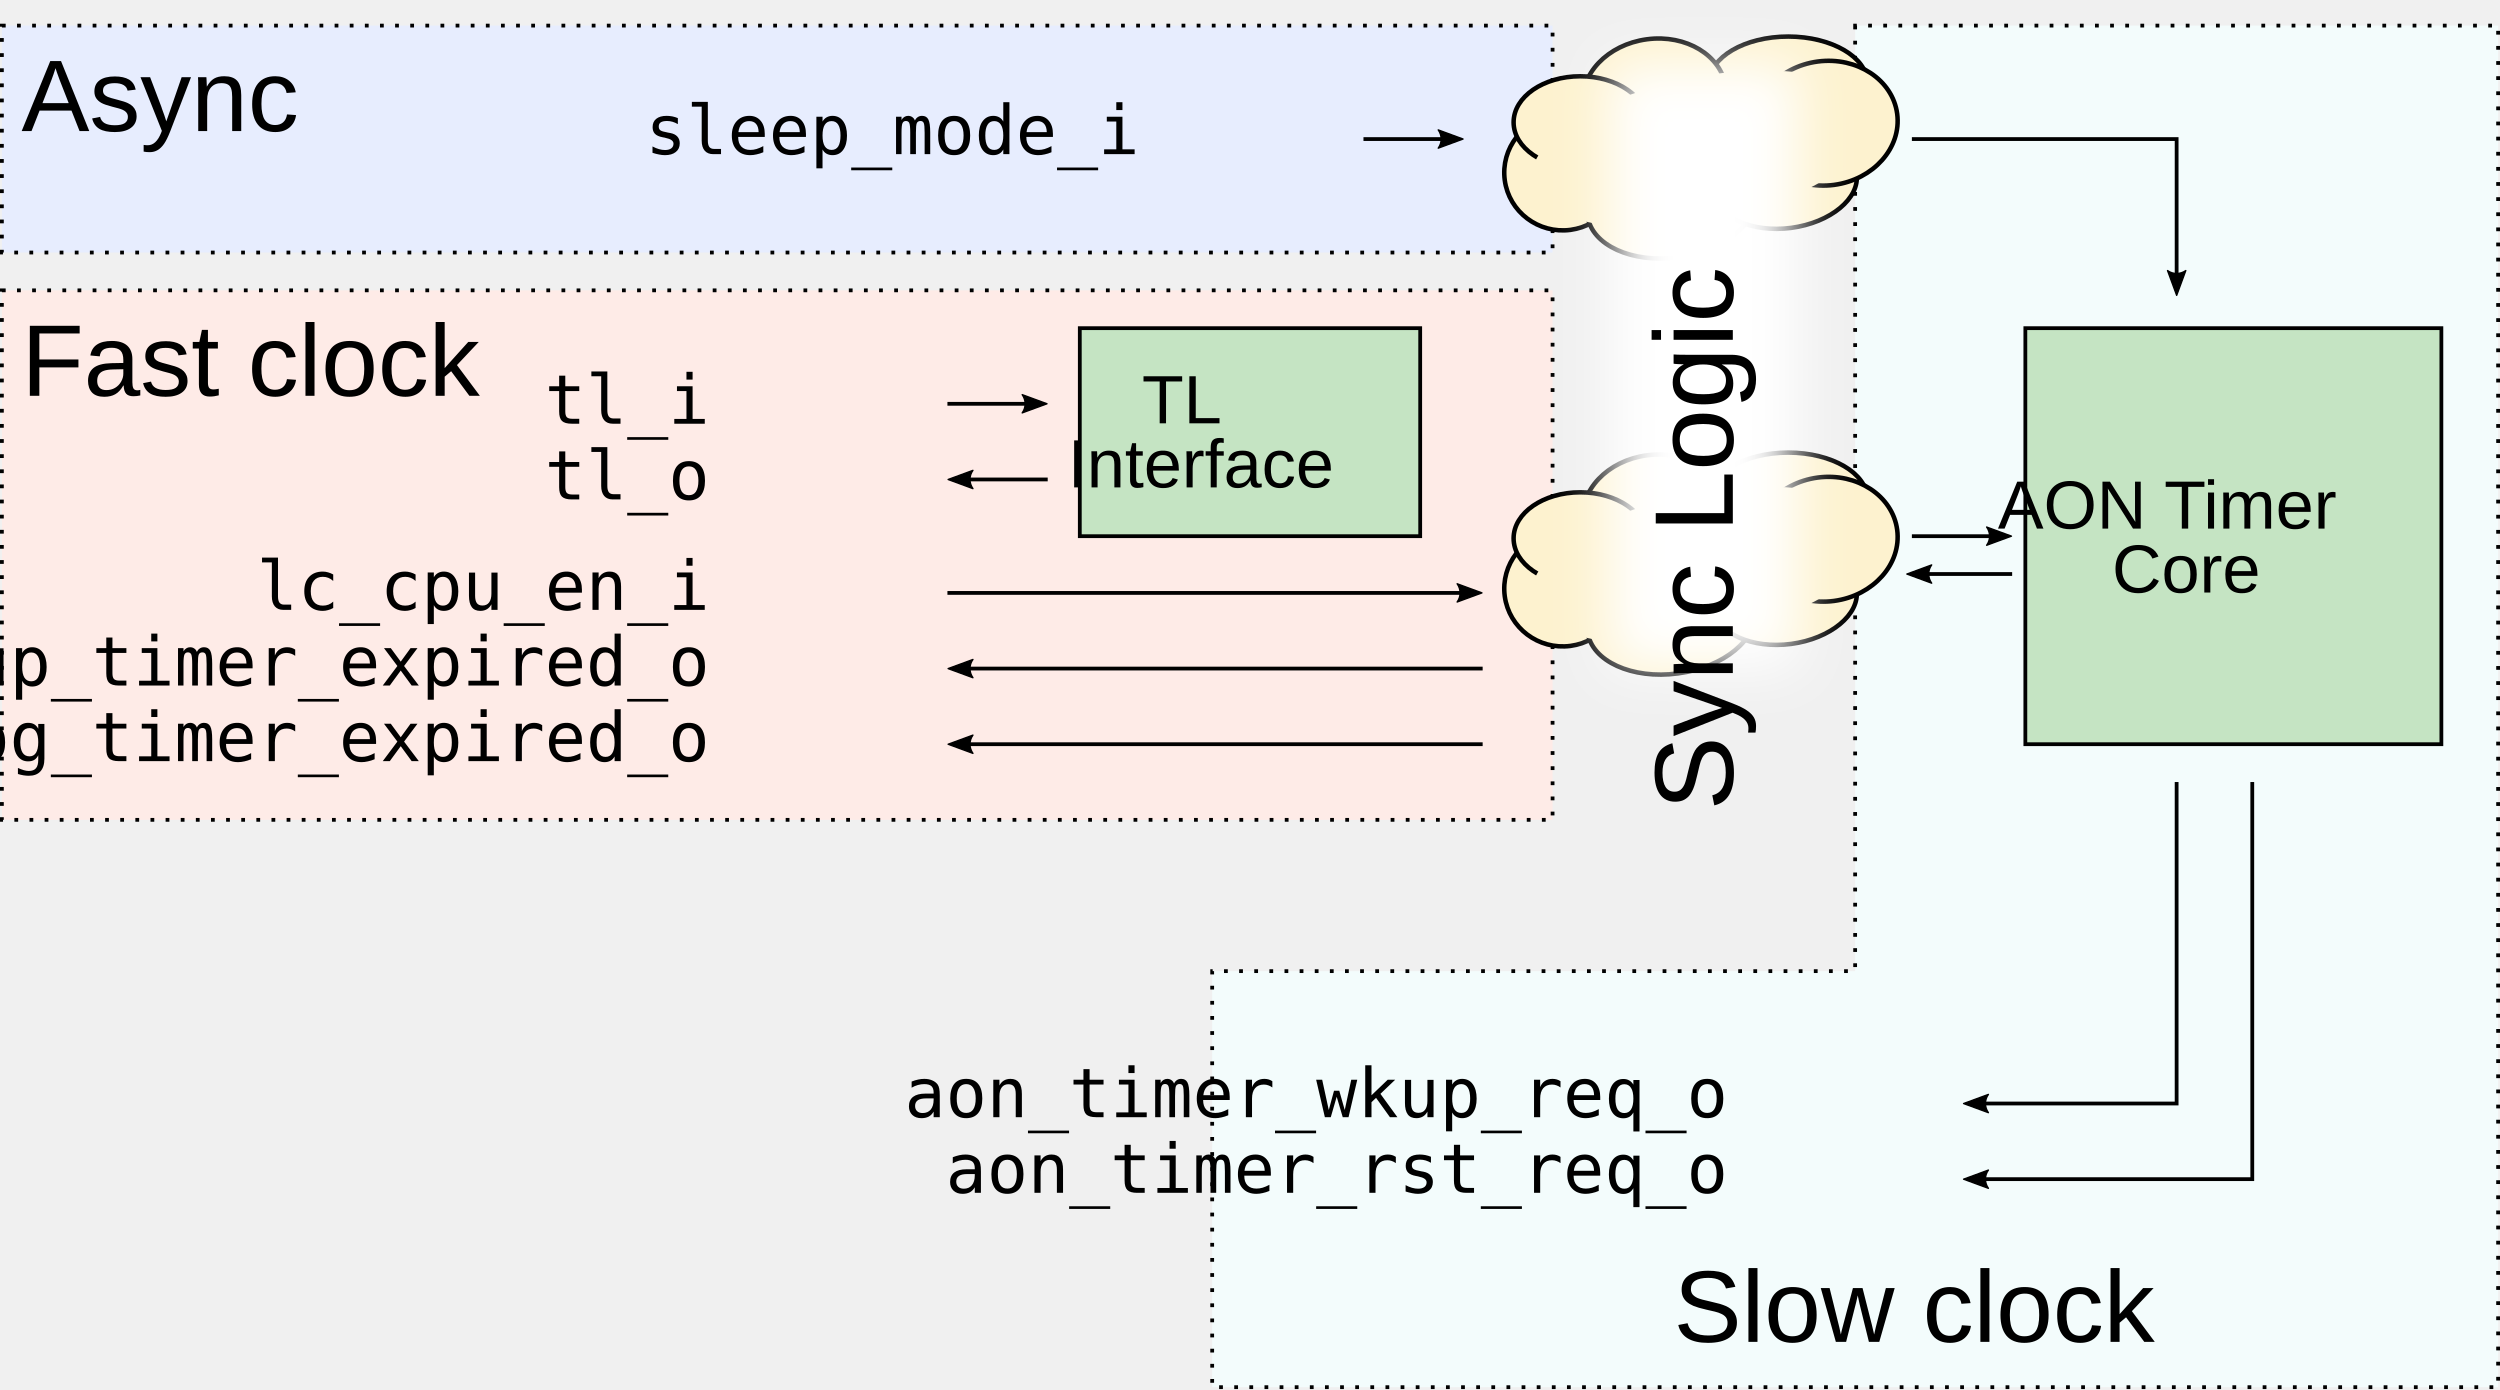
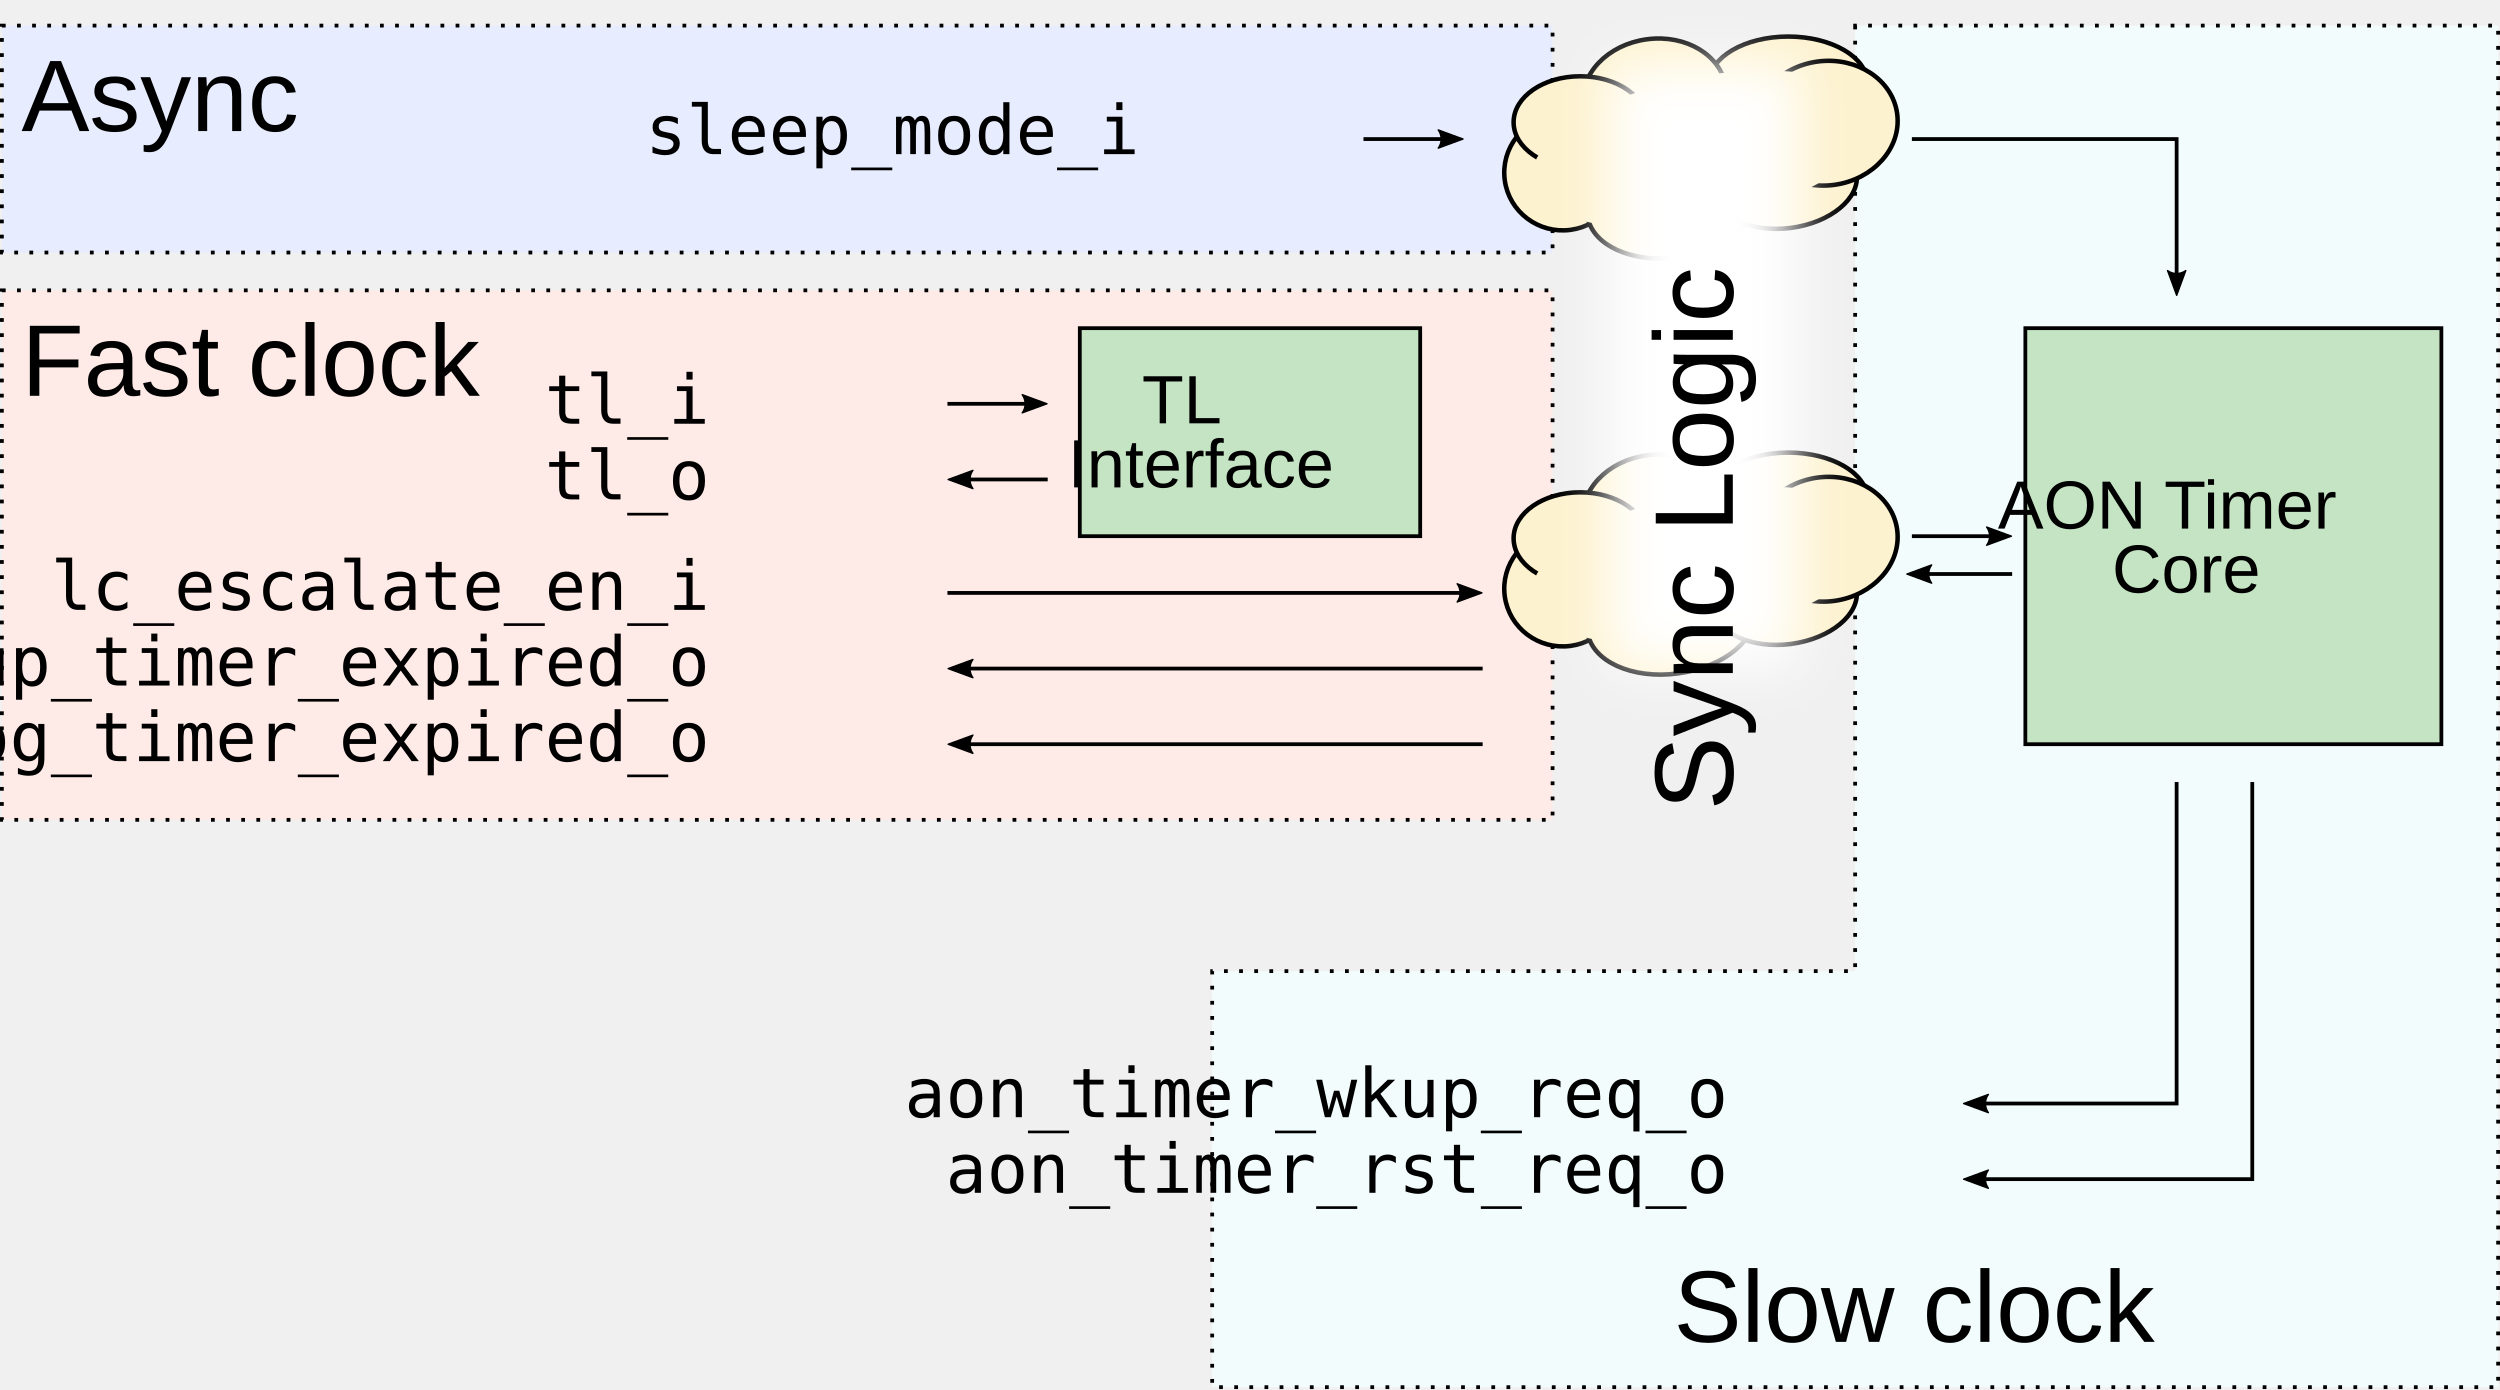
<svg xmlns="http://www.w3.org/2000/svg" width="349.779mm" height="194.346mm" viewBox="0 0 349.779 194.346" version="1.1" id="svg1398">
  <defs id="defs1392">
    <marker style="overflow:visible" id="marker3843" refX="0" refY="0" orient="auto">
      <path transform="scale(-0.6)" d="M 8.719,4.034 -2.207,0.016 8.719,-4.002 c -1.745,2.372 -1.735,5.617 -6e-7,8.035 z" style="fill:#daeff4;fill-opacity:1;fill-rule:evenodd;stroke:#000000;stroke-width:0.625;stroke-linejoin:round;stroke-opacity:1" id="path3841" />
    </marker>
    <marker style="overflow:visible" id="marker3689" refX="0" refY="0" orient="auto">
      <path transform="scale(-0.6)" d="M 8.719,4.034 -2.207,0.016 8.719,-4.002 c -1.745,2.372 -1.735,5.617 -6e-7,8.035 z" style="fill:#000000;fill-opacity:1;fill-rule:evenodd;stroke:#000000;stroke-width:0.625;stroke-linejoin:round;stroke-opacity:1" id="path3687" />
    </marker>
    <marker style="overflow:visible" id="marker3549" refX="0" refY="0" orient="auto">
      <path transform="scale(-0.6)" d="M 8.719,4.034 -2.207,0.016 8.719,-4.002 c -1.745,2.372 -1.735,5.617 -6e-7,8.035 z" style="fill:#000000;fill-opacity:1;fill-rule:evenodd;stroke:#000000;stroke-width:0.625;stroke-linejoin:round;stroke-opacity:1" id="path3547" />
    </marker>
    <marker style="overflow:visible" id="marker3325" refX="0" refY="0" orient="auto">
      <path transform="scale(-0.6)" d="M 8.719,4.034 -2.207,0.016 8.719,-4.002 c -1.745,2.372 -1.735,5.617 -6e-7,8.035 z" style="fill:#000000;fill-opacity:1;fill-rule:evenodd;stroke:#000000;stroke-width:0.625;stroke-linejoin:round;stroke-opacity:1" id="path3323" />
    </marker>
    <marker style="overflow:visible" id="marker3315" refX="0" refY="0" orient="auto">
      <path transform="scale(-0.6)" d="M 8.719,4.034 -2.207,0.016 8.719,-4.002 c -1.745,2.372 -1.735,5.617 -6e-7,8.035 z" style="fill:#000000;fill-opacity:1;fill-rule:evenodd;stroke:#000000;stroke-width:0.625;stroke-linejoin:round;stroke-opacity:1" id="path3313" />
    </marker>
    <marker style="overflow:visible" id="marker2999" refX="0" refY="0" orient="auto">
      <path transform="scale(-0.6)" d="M 8.719,4.034 -2.207,0.016 8.719,-4.002 c -1.745,2.372 -1.735,5.617 -6e-7,8.035 z" style="fill:#000000;fill-opacity:1;fill-rule:evenodd;stroke:#000000;stroke-width:0.625;stroke-linejoin:round;stroke-opacity:1" id="path2997" />
    </marker>
    <marker style="overflow:visible" id="marker2901" refX="0" refY="0" orient="auto">
      <path transform="scale(-0.6)" d="M 8.719,4.034 -2.207,0.016 8.719,-4.002 c -1.745,2.372 -1.735,5.617 -6e-7,8.035 z" style="fill:#000000;fill-opacity:1;fill-rule:evenodd;stroke:#000000;stroke-width:0.625;stroke-linejoin:round;stroke-opacity:1" id="path2899" />
    </marker>
    <marker style="overflow:visible" id="marker2805" refX="0" refY="0" orient="auto">
      <path transform="scale(-0.6)" d="M 8.719,4.034 -2.207,0.016 8.719,-4.002 c -1.745,2.372 -1.735,5.617 -6e-7,8.035 z" style="fill:#000000;fill-opacity:1;fill-rule:evenodd;stroke:#000000;stroke-width:0.625;stroke-linejoin:round;stroke-opacity:1" id="path2803" />
    </marker>
    <marker style="overflow:visible" id="marker2639" refX="0" refY="0" orient="auto">
      <path transform="scale(-0.6)" d="M 8.719,4.034 -2.207,0.016 8.719,-4.002 c -1.745,2.372 -1.735,5.617 -6e-7,8.035 z" style="fill:#000000;fill-opacity:1;fill-rule:evenodd;stroke:#000000;stroke-width:0.625;stroke-linejoin:round;stroke-opacity:1" id="path2637" />
    </marker>
    <marker style="overflow:visible" id="marker2563" refX="0" refY="0" orient="auto">
      <path transform="scale(-0.6)" d="M 8.719,4.034 -2.207,0.016 8.719,-4.002 c -1.745,2.372 -1.735,5.617 -6e-7,8.035 z" style="fill:#000000;fill-opacity:1;fill-rule:evenodd;stroke:#000000;stroke-width:0.625;stroke-linejoin:round;stroke-opacity:1" id="path2561" />
    </marker>
    <marker style="overflow:visible" id="marker2521" refX="0" refY="0" orient="auto">
      <path transform="scale(-0.6)" d="M 8.719,4.034 -2.207,0.016 8.719,-4.002 c -1.745,2.372 -1.735,5.617 -6e-7,8.035 z" style="fill:#000000;fill-opacity:1;fill-rule:evenodd;stroke:#000000;stroke-width:0.625;stroke-linejoin:round;stroke-opacity:1" id="path2519" />
    </marker>
    <marker style="overflow:visible" id="Arrow2Mend" refX="0" refY="0" orient="auto">
      <path transform="scale(-0.6)" d="M 8.719,4.034 -2.207,0.016 8.719,-4.002 c -1.745,2.372 -1.735,5.617 -6e-7,8.035 z" style="fill:#000000;fill-opacity:1;fill-rule:evenodd;stroke:#000000;stroke-width:0.625;stroke-linejoin:round;stroke-opacity:1" id="path2160" />
    </marker>
    <marker style="overflow:visible" id="Arrow1Lend" refX="0" refY="0" orient="auto">
      <path transform="matrix(-0.8,0,0,-0.8,-10,0)" style="fill:#000000;fill-opacity:1;fill-rule:evenodd;stroke:#000000;stroke-width:1pt;stroke-opacity:1" d="M 0,0 5,-5 -12.5,0 5,5 Z" id="path2136" />
    </marker>
    <rect x="18.521" y="82.021" width="18.521" height="42.333" id="rect1999" />
    <clipPath id="clipEmfPath1" clipPathUnits="userSpaceOnUse">
      <path id="path3341" d="M 4.475,-1.79 H 587.093 V 839.472 H 4.475 Z" />
    </clipPath>
    <pattern y="0" x="0" height="6" width="6" patternUnits="userSpaceOnUse" id="EMFhbasepattern" />
    <clipPath id="clipEmfPath1-1" clipPathUnits="userSpaceOnUse">
      <path id="path6104" d="M 0.895,2.685 H 532.501 V 447.48 H 0.895 Z" />
    </clipPath>
    <pattern y="0" x="0" height="6" width="6" patternUnits="userSpaceOnUse" id="EMFhbasepattern-6" />
    <marker style="overflow:visible" id="Arrow2Mend-7" refX="0" refY="0" orient="auto">
      <path transform="scale(-0.6)" d="M 8.719,4.034 -2.207,0.016 8.719,-4.002 c -1.745,2.372 -1.735,5.617 -6e-7,8.035 z" style="fill:#000000;fill-opacity:1;fill-rule:evenodd;stroke:#000000;stroke-width:0.625;stroke-linejoin:round;stroke-opacity:1" id="path2160-5" />
    </marker>
    <marker style="overflow:visible" id="marker3325-0" refX="0" refY="0" orient="auto">
      <path transform="scale(-0.6)" d="M 8.719,4.034 -2.207,0.016 8.719,-4.002 c -1.745,2.372 -1.735,5.617 -6e-7,8.035 z" style="fill:#000000;fill-opacity:1;fill-rule:evenodd;stroke:#000000;stroke-width:0.625;stroke-linejoin:round;stroke-opacity:1" id="path3323-5" />
    </marker>
    <filter style="color-interpolation-filters:sRGB" id="filter5630" x="-0.335" width="1.671" y="-0.105" height="1.21">
      <feGaussianBlur stdDeviation="3.697" id="feGaussianBlur5632" />
    </filter>
  </defs>
  <g id="layer1" transform="translate(153.7229,-33.46037)">
    <path style="font-variation-settings:normal;opacity:1;vector-effect:none;fill:#f3fcfc;fill-opacity:1;fill-rule:evenodd;stroke:#000000;stroke-width:0.529;stroke-linecap:butt;stroke-linejoin:miter;stroke-miterlimit:4;stroke-dasharray:0.529, 1.587;stroke-dashoffset:0;stroke-opacity:1;stop-color:#000000;stop-opacity:1" d="M 105.833,37.042 V 169.333 H 15.875 v 58.208 H 195.792 V 37.042 Z" id="path5559" />
    <rect style="color:#000000;overflow:visible;fill:#e7edfe;fill-opacity:1;fill-rule:evenodd;stroke:#000000;stroke-width:0.529;stroke-miterlimit:4;stroke-dasharray:0.529, 1.587;stroke-dashoffset:0;stop-color:#000000" id="rect5531" width="216.958" height="31.75" x="-153.458" y="37.042" />
    <rect style="color:#000000;overflow:visible;fill:#feebe7;fill-opacity:1;fill-rule:evenodd;stroke:#000000;stroke-width:0.529;stroke-miterlimit:4;stroke-dasharray:0.529, 1.587;stroke-dashoffset:0;stop-color:#000000" id="rect5525" width="216.958" height="74.083" x="-153.458" y="74.083" />
    <rect style="color:#000000;overflow:visible;fill:#c5e4c3;fill-opacity:1;fill-rule:evenodd;stroke:#000000;stroke-width:0.529;stroke-miterlimit:4;stroke-dasharray:none;stroke-opacity:1;stop-color:#000000" id="rect1981" width="58.208" height="58.208" x="129.646" y="79.375" />
    <text xml:space="preserve" style="font-size:9.567px;line-height:8.969px;font-family:'Liberation Sans';-inkscape-font-specification:'Liberation Sans, Normal';text-align:center;text-decoration:none;text-decoration-line:none;text-decoration-color:#000000;letter-spacing:0px;word-spacing:0px;text-anchor:middle;fill:#000000;stroke:none;stroke-width:0.265px;stroke-linecap:butt;stroke-linejoin:miter;stroke-miterlimit:10;stroke-opacity:1;stop-color:#000000" x="158.543" y="107.604" id="text1993" transform="scale(1.001748,0.9982552)">
      <tspan id="tspan1991" x="158.543" y="107.604" style="stroke:none;stroke-width:0.265px">AON Timer</tspan>
      <tspan x="158.543" y="116.573" style="stroke:none;stroke-width:0.265px" id="tspan1995">Core</tspan>
    </text>
    <text xml:space="preserve" id="text1997" style="font-size:14.111px;line-height:5.292px;font-family:'Liberation Sans';-inkscape-font-specification:'Liberation Sans, Normal';text-align:center;text-decoration:none;text-decoration-line:none;text-decoration-color:#000000;letter-spacing:0px;word-spacing:0px;white-space:pre;shape-inside:url(#rect1999);fill:#000000;stroke:#000000;stroke-width:0.265px;stroke-linecap:butt;stroke-linejoin:miter;stroke-miterlimit:10;stroke-opacity:1;stop-color:#000000;" />
    <rect style="color:#000000;overflow:visible;fill:#c5e4c3;fill-opacity:1;fill-rule:evenodd;stroke:#000000;stroke-width:0.529;stroke-miterlimit:4;stroke-dasharray:none;stroke-opacity:1;stop-color:#000000" id="rect2003" width="47.625" height="29.104" x="-2.646" y="79.375" />
    <text xml:space="preserve" style="font-style:normal;font-variant:normal;font-weight:normal;font-stretch:normal;font-size:36.159px;line-height:33.899px;font-family:'Liberation Sans';-inkscape-font-specification:'Liberation Sans, Normal';font-variant-ligatures:normal;font-variant-position:normal;font-variant-caps:normal;font-variant-numeric:normal;font-variant-alternates:normal;font-variant-east-asian:normal;font-feature-settings:normal;font-variation-settings:normal;text-indent:0;text-align:center;text-decoration:none;text-decoration-line:none;text-decoration-style:solid;text-decoration-color:#000000;letter-spacing:0px;word-spacing:0px;text-transform:none;writing-mode:lr-tb;direction:ltr;text-orientation:mixed;dominant-baseline:auto;baseline-shift:baseline;text-anchor:middle;white-space:normal;shape-padding:0;shape-margin:0;inline-size:0;vector-effect:none;fill:#000000;fill-opacity:1;stroke:none;stroke-width:1px;stroke-linecap:butt;stroke-linejoin:miter;stroke-miterlimit:10;stroke-dasharray:none;stroke-dashoffset:0;stroke-opacity:1;stop-color:#000000" x="80" y="400" id="text2026" transform="matrix(0.2645833,0,0,0.2645833,-0.228903,-13.14653)">
      <tspan id="tspan2024" x="80" y="400">TL</tspan>
      <tspan x="80" y="433.899" id="tspan2028">Interface</tspan>
    </text>
    <path style="fill:none;fill-rule:evenodd;stroke:#000000;stroke-width:0.529;stroke-linecap:butt;stroke-linejoin:miter;stroke-miterlimit:4;stroke-dasharray:none;stroke-opacity:1;marker-end:url(#Arrow2Mend)" d="M 127.8,113.771 H 113.771" id="path2131" />
    <path style="fill:none;fill-rule:evenodd;stroke:#000000;stroke-width:0.529;stroke-linecap:butt;stroke-linejoin:miter;stroke-miterlimit:4;stroke-dasharray:none;stroke-opacity:1;marker-end:url(#marker2999)" d="M 113.771,108.479 H 127" id="path2995" />
    <g id="g6280" transform="matrix(0.9337254,0,0,0.9337254,-302.3557,-478.0612)" style="opacity:1">
      <path style="fill:#fdf2cf;fill-opacity:1;fill-rule:evenodd;stroke:none" d="m 392.235,627.407 c -4.815,0.647 -8.209,5.004 -7.577,9.756 0.632,4.751 5.051,8.082 9.851,7.451 4.815,-0.647 8.193,-5.004 7.561,-9.756 -0.631,-4.751 -5.036,-8.083 -9.835,-7.451 z" id="path6175" />
      <path style="fill:none;stroke:#000000;stroke-width:0.679px;stroke-linecap:butt;stroke-linejoin:round;stroke-miterlimit:4;stroke-dasharray:none;stroke-opacity:1" d="m 392.235,627.407 c -4.815,0.647 -8.209,5.004 -7.577,9.756 0.632,4.751 5.051,8.082 9.851,7.451 4.815,-0.647 8.193,-5.004 7.561,-9.756 -0.631,-4.751 -5.036,-8.083 -9.835,-7.451" id="path6177" />
      <path style="fill:#fdf2cf;fill-opacity:1;fill-rule:evenodd;stroke:none" d="m 408.542,633.058 c -6.899,0.931 -12.029,5.178 -11.461,9.503 0.584,4.326 6.646,7.104 13.544,6.172 6.899,-0.916 12.029,-5.162 11.461,-9.487 -0.584,-4.325 -6.646,-7.104 -13.544,-6.188 z" id="path6179" />
      <path style="fill:none;stroke:#000000;stroke-width:0.679px;stroke-linecap:butt;stroke-linejoin:round;stroke-miterlimit:4;stroke-dasharray:none;stroke-opacity:1" d="m 408.542,633.058 c -6.899,0.931 -12.029,5.178 -11.461,9.503 0.584,4.326 6.646,7.104 13.544,6.172 6.899,-0.916 12.029,-5.162 11.461,-9.487 -0.584,-4.325 -6.646,-7.104 -13.544,-6.188" id="path6181" />
      <path style="fill:#fdf2cf;fill-opacity:1;fill-rule:evenodd;stroke:none" d="m 425.827,631.006 c -5.904,0.789 -10.292,4.389 -9.803,8.067 0.489,3.678 5.667,6.014 11.555,5.241 5.904,-0.789 10.293,-4.404 9.803,-8.083 -0.489,-3.662 -5.667,-6.014 -11.556,-5.225 z" id="path6183" />
      <path style="fill:none;stroke:#000000;stroke-width:0.679px;stroke-linecap:butt;stroke-linejoin:round;stroke-miterlimit:4;stroke-dasharray:none;stroke-opacity:1" d="m 425.827,631.006 c -5.904,0.789 -10.292,4.389 -9.803,8.067 0.489,3.678 5.667,6.014 11.555,5.241 5.904,-0.789 10.293,-4.404 9.803,-8.083 -0.489,-3.662 -5.667,-6.014 -11.556,-5.225" id="path6185" />
      <path style="fill:#fdf2cf;fill-opacity:1;fill-rule:evenodd;stroke:none" d="m 427.138,615.646 c -6.535,0 -11.839,3.11 -11.839,6.93 0,3.836 5.304,6.93 11.839,6.93 6.535,0 11.84,-3.094 11.84,-6.93 0,-3.82 -5.304,-6.93 -11.84,-6.93 z" id="path6187" />
      <path style="fill:none;stroke:#000000;stroke-width:0.679px;stroke-linecap:butt;stroke-linejoin:round;stroke-miterlimit:4;stroke-dasharray:none;stroke-opacity:1" d="m 427.138,615.646 c -6.535,0 -11.839,3.11 -11.839,6.93 0,3.836 5.304,6.93 11.839,6.93 6.535,0 11.84,-3.094 11.84,-6.93 0,-3.82 -5.304,-6.93 -11.84,-6.93" id="path6189" />
      <path style="fill:#d9d9d9;fill-opacity:1;fill-rule:evenodd;stroke:none" d="m 431.558,619.387 c -5.904,0.789 -10.135,5.557 -9.456,10.656 0.679,5.115 6.014,8.603 11.903,7.83 5.904,-0.789 10.135,-5.557 9.456,-10.656 -0.679,-5.099 -6.014,-8.604 -11.903,-7.83 z" id="path6191" />
      <path style="fill:#fdf2cf;fill-opacity:1;stroke:#000000;stroke-width:2.405px;stroke-linecap:butt;stroke-linejoin:round;stroke-miterlimit:4;stroke-dasharray:none;stroke-opacity:1" clip-path="url(#clipEmfPath1-1)" d="m 486.746,143.697 c -20.92,2.797 -35.91,19.689 -33.505,37.756 2.405,18.123 21.311,30.484 42.175,27.744 20.919,-2.797 35.91,-19.689 33.505,-37.756 -2.405,-18.067 -21.311,-30.485 -42.175,-27.744" id="path6193" transform="matrix(0.2822222,0,0,0.2822222,294.1872,578.8329)" />
      <path style="fill:#fdf2cf;fill-opacity:1;fill-rule:evenodd;stroke:none" d="m 405.953,616.057 c -5.904,0.789 -10.166,5.272 -9.535,10.024 0.631,4.736 5.92,7.956 11.824,7.167 5.888,-0.774 10.166,-5.257 9.535,-10.008 -0.632,-4.751 -5.936,-7.972 -11.824,-7.183 z" id="path6195" />
      <path style="fill:none;stroke:#000000;stroke-width:0.679px;stroke-linecap:butt;stroke-linejoin:round;stroke-miterlimit:4;stroke-dasharray:none;stroke-opacity:1" d="m 405.953,616.057 c -5.904,0.789 -10.166,5.272 -9.535,10.024 0.631,4.736 5.92,7.956 11.824,7.167 5.888,-0.774 10.166,-5.257 9.535,-10.008 -0.632,-4.751 -5.936,-7.972 -11.824,-7.183" id="path6197" />
      <path style="fill:#fdf2cf;fill-opacity:1;fill-rule:evenodd;stroke:none" d="m 395.976,621.597 c -5.525,0 -9.992,3.078 -9.992,6.898 0,3.82 4.467,6.899 9.992,6.899 5.51,0 9.993,-3.078 9.993,-6.899 0,-3.82 -4.483,-6.898 -9.993,-6.898 z" id="path6199" />
      <path style="fill:none;stroke:#000000;stroke-width:0.679px;stroke-linecap:butt;stroke-linejoin:round;stroke-miterlimit:4;stroke-dasharray:none;stroke-opacity:1" d="m 395.976,621.597 c -5.525,0 -9.992,3.078 -9.992,6.898 0,3.82 4.467,6.899 9.992,6.899 5.51,0 9.993,-3.078 9.993,-6.899 0,-3.82 -4.483,-6.898 -9.993,-6.898" id="path6201" />
      <path style="fill:#fdf2cf;fill-opacity:1;fill-rule:evenodd;stroke:none" d="m 412.172,621.929 c -14.113,2.857 -24.611,9.882 -23.443,15.707 1.184,5.809 13.576,8.225 27.705,5.367 14.129,-2.842 24.626,-9.882 23.442,-15.692 -1.168,-5.825 -13.576,-8.225 -27.705,-5.383 z" id="path6203" />
    </g>
    <path style="font-variation-settings:normal;opacity:1;vector-effect:none;fill:none;fill-opacity:1;fill-rule:evenodd;stroke:#000000;stroke-width:0.529;stroke-linecap:butt;stroke-linejoin:miter;stroke-miterlimit:4;stroke-dasharray:none;stroke-dashoffset:0;stroke-opacity:1;marker-end:url(#marker2521);stop-color:#000000;stop-opacity:1" d="M -21.167,89.958 H -7.937" id="path2470" />
    <path style="font-variation-settings:normal;opacity:1;vector-effect:none;fill:none;fill-opacity:1;fill-rule:evenodd;stroke:#000000;stroke-width:0.529;stroke-linecap:butt;stroke-linejoin:miter;stroke-miterlimit:4;stroke-dasharray:none;stroke-dashoffset:0;stroke-opacity:1;marker-end:url(#marker2563);stop-color:#000000;stop-opacity:1" d="M -7.137,100.542 H -20.367" id="path2559" />
    <path style="font-variation-settings:normal;opacity:1;vector-effect:none;fill:none;fill-opacity:1;fill-rule:evenodd;stroke:#000000;stroke-width:0.529;stroke-linecap:butt;stroke-linejoin:miter;stroke-miterlimit:4;stroke-dasharray:none;stroke-dashoffset:0;stroke-opacity:1;marker-end:url(#marker2639);stop-color:#000000;stop-opacity:1" d="M -21.167,116.417 H 52.917" id="path2635" />
    <text xml:space="preserve" style="font-size:9.567px;line-height:8.969px;font-family:Inconsolata;-inkscape-font-specification:Inconsolata;text-align:end;text-decoration:none;text-decoration-line:none;text-decoration-color:#000000;letter-spacing:0px;word-spacing:0px;text-anchor:end;fill:#000000;stroke:none;stroke-width:0.265px;stroke-linecap:butt;stroke-linejoin:miter;stroke-miterlimit:10;stroke-opacity:1;stop-color:#000000" x="-25.656" y="92.742" id="text2733">
      <tspan id="tspan2731" x="-25.656" y="92.742" style="text-align:end;text-anchor:end;stroke:none;stroke-width:0.265px">tl_i</tspan>
    </text>
    <text xml:space="preserve" style="font-size:9.567px;line-height:8.969px;font-family:Inconsolata;-inkscape-font-specification:Inconsolata;text-align:end;text-decoration:none;text-decoration-line:none;text-decoration-color:#000000;letter-spacing:0px;word-spacing:0px;text-anchor:end;fill:#000000;stroke:none;stroke-width:0.265px;stroke-linecap:butt;stroke-linejoin:miter;stroke-miterlimit:10;stroke-opacity:1;stop-color:#000000" x="-25.656" y="103.336" id="text2755">
      <tspan id="tspan2753" x="-25.656" y="103.336" style="text-align:end;text-anchor:end;stroke:none;stroke-width:0.265px">tl_o</tspan>
    </text>
    <text xml:space="preserve" style="font-size:9.567px;line-height:8.969px;font-family:Inconsolata;-inkscape-font-specification:Inconsolata;text-align:end;text-decoration:none;text-decoration-line:none;text-decoration-color:#000000;letter-spacing:0px;word-spacing:0px;text-anchor:end;fill:#000000;stroke:none;stroke-width:0.265px;stroke-linecap:butt;stroke-linejoin:miter;stroke-miterlimit:10;stroke-opacity:1;stop-color:#000000" x="-25.656" y="118.789" id="text2771">
-       <tspan id="tspan2769" x="-25.656" y="118.789" style="text-align:end;text-anchor:end;stroke:none;stroke-width:0.265px">lc_cpu_en_i</tspan>
+       <tspan id="tspan2769" x="-25.656" y="118.789" style="text-align:end;text-anchor:end;stroke:none;stroke-width:0.265px">lc_escalate_en_i</tspan>
    </text>
    <path style="font-variation-settings:normal;opacity:1;vector-effect:none;fill:none;fill-opacity:1;fill-rule:evenodd;stroke:#000000;stroke-width:0.529;stroke-linecap:butt;stroke-linejoin:miter;stroke-miterlimit:4;stroke-dasharray:none;stroke-dashoffset:0;stroke-opacity:1;marker-end:url(#marker2805);stop-color:#000000;stop-opacity:1" d="M 53.717,127 H -20.367" id="path2797" />
    <text xml:space="preserve" style="font-size:9.567px;line-height:8.969px;font-family:Inconsolata;-inkscape-font-specification:Inconsolata;text-align:end;text-decoration:none;text-decoration-line:none;text-decoration-color:#000000;letter-spacing:0px;word-spacing:0px;text-anchor:end;fill:#000000;stroke:none;stroke-width:0.265px;stroke-linecap:butt;stroke-linejoin:miter;stroke-miterlimit:10;stroke-opacity:1;stop-color:#000000" x="-25.656" y="129.372" id="text2801">
      <tspan id="tspan2799" x="-25.656" y="129.372" style="text-align:end;text-anchor:end;stroke:none;stroke-width:0.265px">intr_wkup_timer_expired_o</tspan>
    </text>
    <path style="font-variation-settings:normal;opacity:1;vector-effect:none;fill:none;fill-opacity:1;fill-rule:evenodd;stroke:#000000;stroke-width:0.529;stroke-linecap:butt;stroke-linejoin:miter;stroke-miterlimit:4;stroke-dasharray:none;stroke-dashoffset:0;stroke-opacity:1;marker-end:url(#marker2901);stop-color:#000000;stop-opacity:1" d="M 53.717,137.583 H -20.367" id="path2893" />
    <text xml:space="preserve" style="font-size:9.567px;line-height:8.969px;font-family:Inconsolata;-inkscape-font-specification:Inconsolata;text-align:end;text-decoration:none;text-decoration-line:none;text-decoration-color:#000000;letter-spacing:0px;word-spacing:0px;text-anchor:end;fill:#000000;stroke:none;stroke-width:0.265px;stroke-linecap:butt;stroke-linejoin:miter;stroke-miterlimit:10;stroke-opacity:1;stop-color:#000000" x="-25.656" y="139.956" id="text2897">
      <tspan x="-25.656" y="139.956" style="text-align:end;text-anchor:end;stroke:none;stroke-width:0.265px" id="tspan2985">intr_wdog_timer_expired_o</tspan>
    </text>
    <path style="font-variation-settings:normal;opacity:1;vector-effect:none;fill:none;fill-opacity:1;fill-rule:evenodd;stroke:#000000;stroke-width:0.529;stroke-linecap:butt;stroke-linejoin:miter;stroke-miterlimit:4;stroke-dasharray:none;stroke-dashoffset:0;stroke-opacity:1;marker-end:url(#marker3325);stop-color:#000000;stop-opacity:1" d="m 150.812,142.875 1e-5,44.979 -29.104,-5e-5" id="path3301" />
    <text xml:space="preserve" style="font-size:9.567px;line-height:8.969px;font-family:Inconsolata;-inkscape-font-specification:Inconsolata;text-align:end;text-decoration:none;text-decoration-line:none;text-decoration-color:#000000;letter-spacing:0px;word-spacing:0px;text-anchor:end;fill:#000000;stroke:none;stroke-width:0.265px;stroke-linecap:butt;stroke-linejoin:miter;stroke-miterlimit:10;stroke-opacity:1;stop-color:#000000" x="116.817" y="189.766" id="text3305">
      <tspan id="tspan3303" x="116.817" y="189.766" style="text-align:end;text-anchor:end;stroke:none;stroke-width:0.265px">aon_timer_wkup_req_o</tspan>
    </text>
    <path style="font-variation-settings:normal;opacity:1;vector-effect:none;fill:none;fill-opacity:1;fill-rule:evenodd;stroke:#000000;stroke-width:0.529;stroke-linecap:butt;stroke-linejoin:miter;stroke-miterlimit:4;stroke-dasharray:none;stroke-dashoffset:0;stroke-opacity:1;marker-end:url(#marker3315);stop-color:#000000;stop-opacity:1" d="m 161.396,142.875 v 55.562 h -39.688" id="path3307" />
    <text xml:space="preserve" style="font-size:9.567px;line-height:8.969px;font-family:Inconsolata;-inkscape-font-specification:Inconsolata;text-align:end;text-decoration:none;text-decoration-line:none;text-decoration-color:#000000;letter-spacing:0px;word-spacing:0px;text-anchor:end;fill:#000000;stroke:none;stroke-width:0.265px;stroke-linecap:butt;stroke-linejoin:miter;stroke-miterlimit:10;stroke-opacity:1;stop-color:#000000" x="116.817" y="200.349" id="text3311">
      <tspan x="116.817" y="200.349" style="text-align:end;text-anchor:end;stroke:none;stroke-width:0.265px" id="tspan3309">aon_timer_rst_req_o</tspan>
    </text>
    <text xml:space="preserve" style="font-style:normal;font-variant:normal;font-weight:normal;font-stretch:normal;font-size:9.567px;line-height:8.969px;font-family:Inconsolata;-inkscape-font-specification:Inconsolata;font-variant-ligatures:normal;font-variant-position:normal;font-variant-caps:normal;font-variant-numeric:normal;font-variant-alternates:normal;font-variant-east-asian:normal;font-feature-settings:normal;font-variation-settings:normal;text-indent:0;text-align:end;text-decoration:none;text-decoration-line:none;text-decoration-style:solid;text-decoration-color:#000000;letter-spacing:0px;word-spacing:0px;text-transform:none;writing-mode:lr-tb;direction:ltr;text-orientation:mixed;dominant-baseline:auto;baseline-shift:baseline;text-anchor:end;white-space:normal;shape-padding:0;shape-margin:0;inline-size:0;opacity:1;vector-effect:none;fill:#000000;fill-opacity:1;stroke:none;stroke-width:0.265px;stroke-linecap:butt;stroke-linejoin:miter;stroke-miterlimit:10;stroke-dasharray:none;stroke-dashoffset:0;stroke-opacity:1;stop-color:#000000;stop-opacity:1" x="63.5" y="44.979" id="text3423" transform="translate(-29.01632,10.0521)">
      <tspan id="tspan3421" x="63.5" y="44.979" style="font-style:normal;font-variant:normal;font-weight:normal;font-stretch:normal;font-size:9.567px;line-height:8.969px;font-family:Inconsolata;-inkscape-font-specification:Inconsolata;font-variant-ligatures:normal;font-variant-position:normal;font-variant-caps:normal;font-variant-numeric:normal;font-variant-alternates:normal;font-variant-east-asian:normal;font-feature-settings:normal;font-variation-settings:normal;text-indent:0;text-align:end;text-decoration:none;text-decoration-line:none;text-decoration-style:solid;text-decoration-color:#000000;letter-spacing:0px;word-spacing:0px;text-transform:none;writing-mode:lr-tb;direction:ltr;text-orientation:mixed;dominant-baseline:auto;baseline-shift:baseline;text-anchor:end;white-space:normal;shape-padding:0;shape-margin:0;inline-size:0;vector-effect:none;fill:#000000;fill-opacity:1;stroke:none;stroke-width:0.265px;stroke-linecap:butt;stroke-linejoin:miter;stroke-miterlimit:10;stroke-dasharray:none;stroke-dashoffset:0;stroke-opacity:1;stop-color:#000000;stop-opacity:1">sleep_mode_i</tspan>
    </text>
    <path style="font-variation-settings:normal;opacity:1;vector-effect:none;fill:none;fill-opacity:1;fill-rule:evenodd;stroke:#000000;stroke-width:0.529;stroke-linecap:butt;stroke-linejoin:miter;stroke-miterlimit:4;stroke-dasharray:none;stroke-dashoffset:0;stroke-opacity:1;marker-end:url(#marker3549);stop-color:#000000;stop-opacity:1" d="m 113.771,52.917 37.042,-10e-7 v 21.167" id="path3444" />
    <g id="g3671" transform="matrix(0.9337254,0,0,0.9337254,-302.3557,-536.2696)" style="opacity:1">
      <path style="fill:#fdf2cf;fill-opacity:1;fill-rule:evenodd;stroke:none" d="m 392.235,627.407 c -4.815,0.647 -8.209,5.004 -7.577,9.756 0.632,4.751 5.051,8.082 9.851,7.451 4.815,-0.647 8.193,-5.004 7.561,-9.756 -0.631,-4.751 -5.036,-8.083 -9.835,-7.451 z" id="path3641" />
      <path style="fill:none;stroke:#000000;stroke-width:0.679px;stroke-linecap:butt;stroke-linejoin:round;stroke-miterlimit:4;stroke-dasharray:none;stroke-opacity:1" d="m 392.235,627.407 c -4.815,0.647 -8.209,5.004 -7.577,9.756 0.632,4.751 5.051,8.082 9.851,7.451 4.815,-0.647 8.193,-5.004 7.561,-9.756 -0.631,-4.751 -5.036,-8.083 -9.835,-7.451" id="path3643" />
      <path style="fill:#fdf2cf;fill-opacity:1;fill-rule:evenodd;stroke:none" d="m 408.542,633.058 c -6.899,0.931 -12.029,5.178 -11.461,9.503 0.584,4.326 6.646,7.104 13.544,6.172 6.899,-0.916 12.029,-5.162 11.461,-9.487 -0.584,-4.325 -6.646,-7.104 -13.544,-6.188 z" id="path3645" />
      <path style="fill:none;stroke:#000000;stroke-width:0.679px;stroke-linecap:butt;stroke-linejoin:round;stroke-miterlimit:4;stroke-dasharray:none;stroke-opacity:1" d="m 408.542,633.058 c -6.899,0.931 -12.029,5.178 -11.461,9.503 0.584,4.326 6.646,7.104 13.544,6.172 6.899,-0.916 12.029,-5.162 11.461,-9.487 -0.584,-4.325 -6.646,-7.104 -13.544,-6.188" id="path3647" />
      <path style="fill:#fdf2cf;fill-opacity:1;fill-rule:evenodd;stroke:none" d="m 425.827,631.006 c -5.904,0.789 -10.292,4.389 -9.803,8.067 0.489,3.678 5.667,6.014 11.555,5.241 5.904,-0.789 10.293,-4.404 9.803,-8.083 -0.489,-3.662 -5.667,-6.014 -11.556,-5.225 z" id="path3649" />
      <path style="fill:none;stroke:#000000;stroke-width:0.679px;stroke-linecap:butt;stroke-linejoin:round;stroke-miterlimit:4;stroke-dasharray:none;stroke-opacity:1" d="m 425.827,631.006 c -5.904,0.789 -10.292,4.389 -9.803,8.067 0.489,3.678 5.667,6.014 11.555,5.241 5.904,-0.789 10.293,-4.404 9.803,-8.083 -0.489,-3.662 -5.667,-6.014 -11.556,-5.225" id="path3651" />
      <path style="fill:#fdf2cf;fill-opacity:1;fill-rule:evenodd;stroke:none" d="m 427.138,615.646 c -6.535,0 -11.839,3.11 -11.839,6.93 0,3.836 5.304,6.93 11.839,6.93 6.535,0 11.84,-3.094 11.84,-6.93 0,-3.82 -5.304,-6.93 -11.84,-6.93 z" id="path3653" />
      <path style="fill:none;stroke:#000000;stroke-width:0.679px;stroke-linecap:butt;stroke-linejoin:round;stroke-miterlimit:4;stroke-dasharray:none;stroke-opacity:1" d="m 427.138,615.646 c -6.535,0 -11.839,3.11 -11.839,6.93 0,3.836 5.304,6.93 11.839,6.93 6.535,0 11.84,-3.094 11.84,-6.93 0,-3.82 -5.304,-6.93 -11.84,-6.93" id="path3655" />
      <path style="fill:#d9d9d9;fill-opacity:1;fill-rule:evenodd;stroke:none" d="m 431.558,619.387 c -5.904,0.789 -10.135,5.557 -9.456,10.656 0.679,5.115 6.014,8.603 11.903,7.83 5.904,-0.789 10.135,-5.557 9.456,-10.656 -0.679,-5.099 -6.014,-8.604 -11.903,-7.83 z" id="path3657" />
      <path style="fill:#fdf2cf;fill-opacity:1;stroke:#000000;stroke-width:2.405px;stroke-linecap:butt;stroke-linejoin:round;stroke-miterlimit:4;stroke-dasharray:none;stroke-opacity:1" clip-path="url(#clipEmfPath1-1)" d="m 486.746,143.697 c -20.92,2.797 -35.91,19.689 -33.505,37.756 2.405,18.123 21.311,30.484 42.175,27.744 20.919,-2.797 35.91,-19.689 33.505,-37.756 -2.405,-18.067 -21.311,-30.485 -42.175,-27.744" id="path3659" transform="matrix(0.2822222,0,0,0.2822222,294.1872,578.8329)" />
      <path style="fill:#fdf2cf;fill-opacity:1;fill-rule:evenodd;stroke:none" d="m 405.953,616.057 c -5.904,0.789 -10.166,5.272 -9.535,10.024 0.631,4.736 5.92,7.956 11.824,7.167 5.888,-0.774 10.166,-5.257 9.535,-10.008 -0.632,-4.751 -5.936,-7.972 -11.824,-7.183 z" id="path3661" />
      <path style="fill:none;stroke:#000000;stroke-width:0.679px;stroke-linecap:butt;stroke-linejoin:round;stroke-miterlimit:4;stroke-dasharray:none;stroke-opacity:1" d="m 405.953,616.057 c -5.904,0.789 -10.166,5.272 -9.535,10.024 0.631,4.736 5.92,7.956 11.824,7.167 5.888,-0.774 10.166,-5.257 9.535,-10.008 -0.632,-4.751 -5.936,-7.972 -11.824,-7.183" id="path3663" />
      <path style="fill:#fdf2cf;fill-opacity:1;fill-rule:evenodd;stroke:none" d="m 395.976,621.597 c -5.525,0 -9.992,3.078 -9.992,6.898 0,3.82 4.467,6.899 9.992,6.899 5.51,0 9.993,-3.078 9.993,-6.899 0,-3.82 -4.483,-6.898 -9.993,-6.898 z" id="path3665" />
      <path style="fill:none;stroke:#000000;stroke-width:0.679px;stroke-linecap:butt;stroke-linejoin:round;stroke-miterlimit:4;stroke-dasharray:none;stroke-opacity:1" d="m 395.976,621.597 c -5.525,0 -9.992,3.078 -9.992,6.898 0,3.82 4.467,6.899 9.992,6.899 5.51,0 9.993,-3.078 9.993,-6.899 0,-3.82 -4.483,-6.898 -9.993,-6.898" id="path3667" />
      <path style="fill:#fdf2cf;fill-opacity:1;fill-rule:evenodd;stroke:none" d="m 412.172,621.929 c -14.113,2.857 -24.611,9.882 -23.443,15.707 1.184,5.809 13.576,8.225 27.705,5.367 14.129,-2.842 24.626,-9.882 23.442,-15.692 -1.168,-5.825 -13.576,-8.225 -27.705,-5.383 z" id="path3669" />
    </g>
    <path style="font-variation-settings:normal;opacity:1;vector-effect:none;fill:none;fill-opacity:1;fill-rule:evenodd;stroke:#000000;stroke-width:0.529;stroke-linecap:butt;stroke-linejoin:miter;stroke-miterlimit:4;stroke-dasharray:none;stroke-dashoffset:0;stroke-opacity:1;marker-end:url(#marker3689);stop-color:#000000;stop-opacity:1" d="M 37.042,52.917 H 50.271" id="path3685" />
    <text xml:space="preserve" style="font-size:14.244px;line-height:13.353px;font-family:Inconsolata;-inkscape-font-specification:Inconsolata;text-align:center;text-decoration:none;text-decoration-line:none;text-decoration-color:#000000;letter-spacing:0px;word-spacing:0px;text-anchor:middle;fill:#000000;stroke:none;stroke-width:0.265px;stroke-linecap:butt;stroke-linejoin:miter;stroke-miterlimit:10;stroke-opacity:1;stop-color:#000000" x="-150.72" y="88.836" id="text5529">
      <tspan id="tspan5527" x="-150.72" y="88.836" style="font-style:normal;font-variant:normal;font-weight:normal;font-stretch:normal;font-family:'Liberation Sans';-inkscape-font-specification:'Liberation Sans';text-align:start;text-anchor:start;stroke:none;stroke-width:0.265px">Fast clock</tspan>
    </text>
    <text xml:space="preserve" style="font-size:9.567px;line-height:8.969px;font-family:Inconsolata;-inkscape-font-specification:Inconsolata;text-align:center;text-decoration:none;text-decoration-line:none;text-decoration-color:#000000;letter-spacing:0px;word-spacing:0px;text-anchor:middle;fill:#000000;stroke:#000000;stroke-width:0.265px;stroke-linecap:butt;stroke-linejoin:miter;stroke-miterlimit:10;stroke-opacity:1;stop-color:#000000" x="-142.875" y="52.917" id="text5535">
      <tspan id="tspan5533" x="-142.875" y="52.917" style="stroke-width:0.265px" />
    </text>
    <text xml:space="preserve" style="font-size:14.244px;line-height:13.353px;font-family:Inconsolata;-inkscape-font-specification:Inconsolata;text-align:center;text-decoration:none;text-decoration-line:none;text-decoration-color:#000000;letter-spacing:0px;word-spacing:0px;text-anchor:middle;fill:#000000;stroke:none;stroke-width:0.265px;stroke-linecap:butt;stroke-linejoin:miter;stroke-miterlimit:10;stroke-opacity:1;stop-color:#000000" x="-150.72" y="51.795" id="text5539">
      <tspan id="tspan5537" x="-150.72" y="51.795" style="font-style:normal;font-variant:normal;font-weight:normal;font-stretch:normal;font-family:'Liberation Sans';-inkscape-font-specification:'Liberation Sans';text-align:start;text-anchor:start;stroke:none;stroke-width:0.265px">Async</tspan>
    </text>
    <text xml:space="preserve" style="font-size:14.244px;line-height:13.353px;font-family:Inconsolata;-inkscape-font-specification:Inconsolata;text-align:center;text-decoration:none;text-decoration-line:none;text-decoration-color:#000000;letter-spacing:0px;word-spacing:0px;text-anchor:middle;fill:#000000;stroke:none;stroke-width:0.265px;stroke-linecap:butt;stroke-linejoin:miter;stroke-miterlimit:10;stroke-opacity:1;stop-color:#000000" x="190.615" y="221.205" id="text5584">
      <tspan id="tspan5582" x="190.615" y="221.205" style="font-style:normal;font-variant:normal;font-weight:normal;font-stretch:normal;font-family:'Liberation Sans';-inkscape-font-specification:'Liberation Sans';text-align:end;text-anchor:end;stroke:none;stroke-width:0.265px">Slow clock</tspan>
    </text>
    <rect style="color:#000000;overflow:visible;opacity:1;vector-effect:none;fill:#ffffff;fill-opacity:1;fill-rule:evenodd;stroke:none;stroke-width:0.529;stroke-linecap:butt;stroke-linejoin:miter;stroke-miterlimit:4;stroke-dasharray:0.529, 1.588;stroke-dashoffset:0;stroke-opacity:1;filter:url(#filter5630);stop-color:#000000;stop-opacity:1" id="rect5608" width="26.458" height="84.667" x="71.438" y="42.333" />
    <text xml:space="preserve" style="font-size:15.611px;line-height:14.636px;font-family:Inconsolata;-inkscape-font-specification:Inconsolata;text-align:center;text-decoration:none;text-decoration-line:none;text-decoration-color:#000000;letter-spacing:0px;word-spacing:0px;text-anchor:middle;fill:#000000;stroke:#000000;stroke-width:0.265px;stroke-linecap:butt;stroke-linejoin:miter;stroke-miterlimit:10;stroke-opacity:1;stop-color:#000000" x="-85.832" y="88.318" id="text5588" transform="matrix(0,-0.9954582,1.004563,0,0,0)">
      <tspan id="tspan5586" x="-85.832" y="88.318" style="font-style:normal;font-variant:normal;font-weight:normal;font-stretch:normal;font-family:'Liberation Sans';-inkscape-font-specification:'Liberation Sans';stroke:none;stroke-width:0.265px">Sync Logic</tspan>
    </text>
  </g>
</svg>
